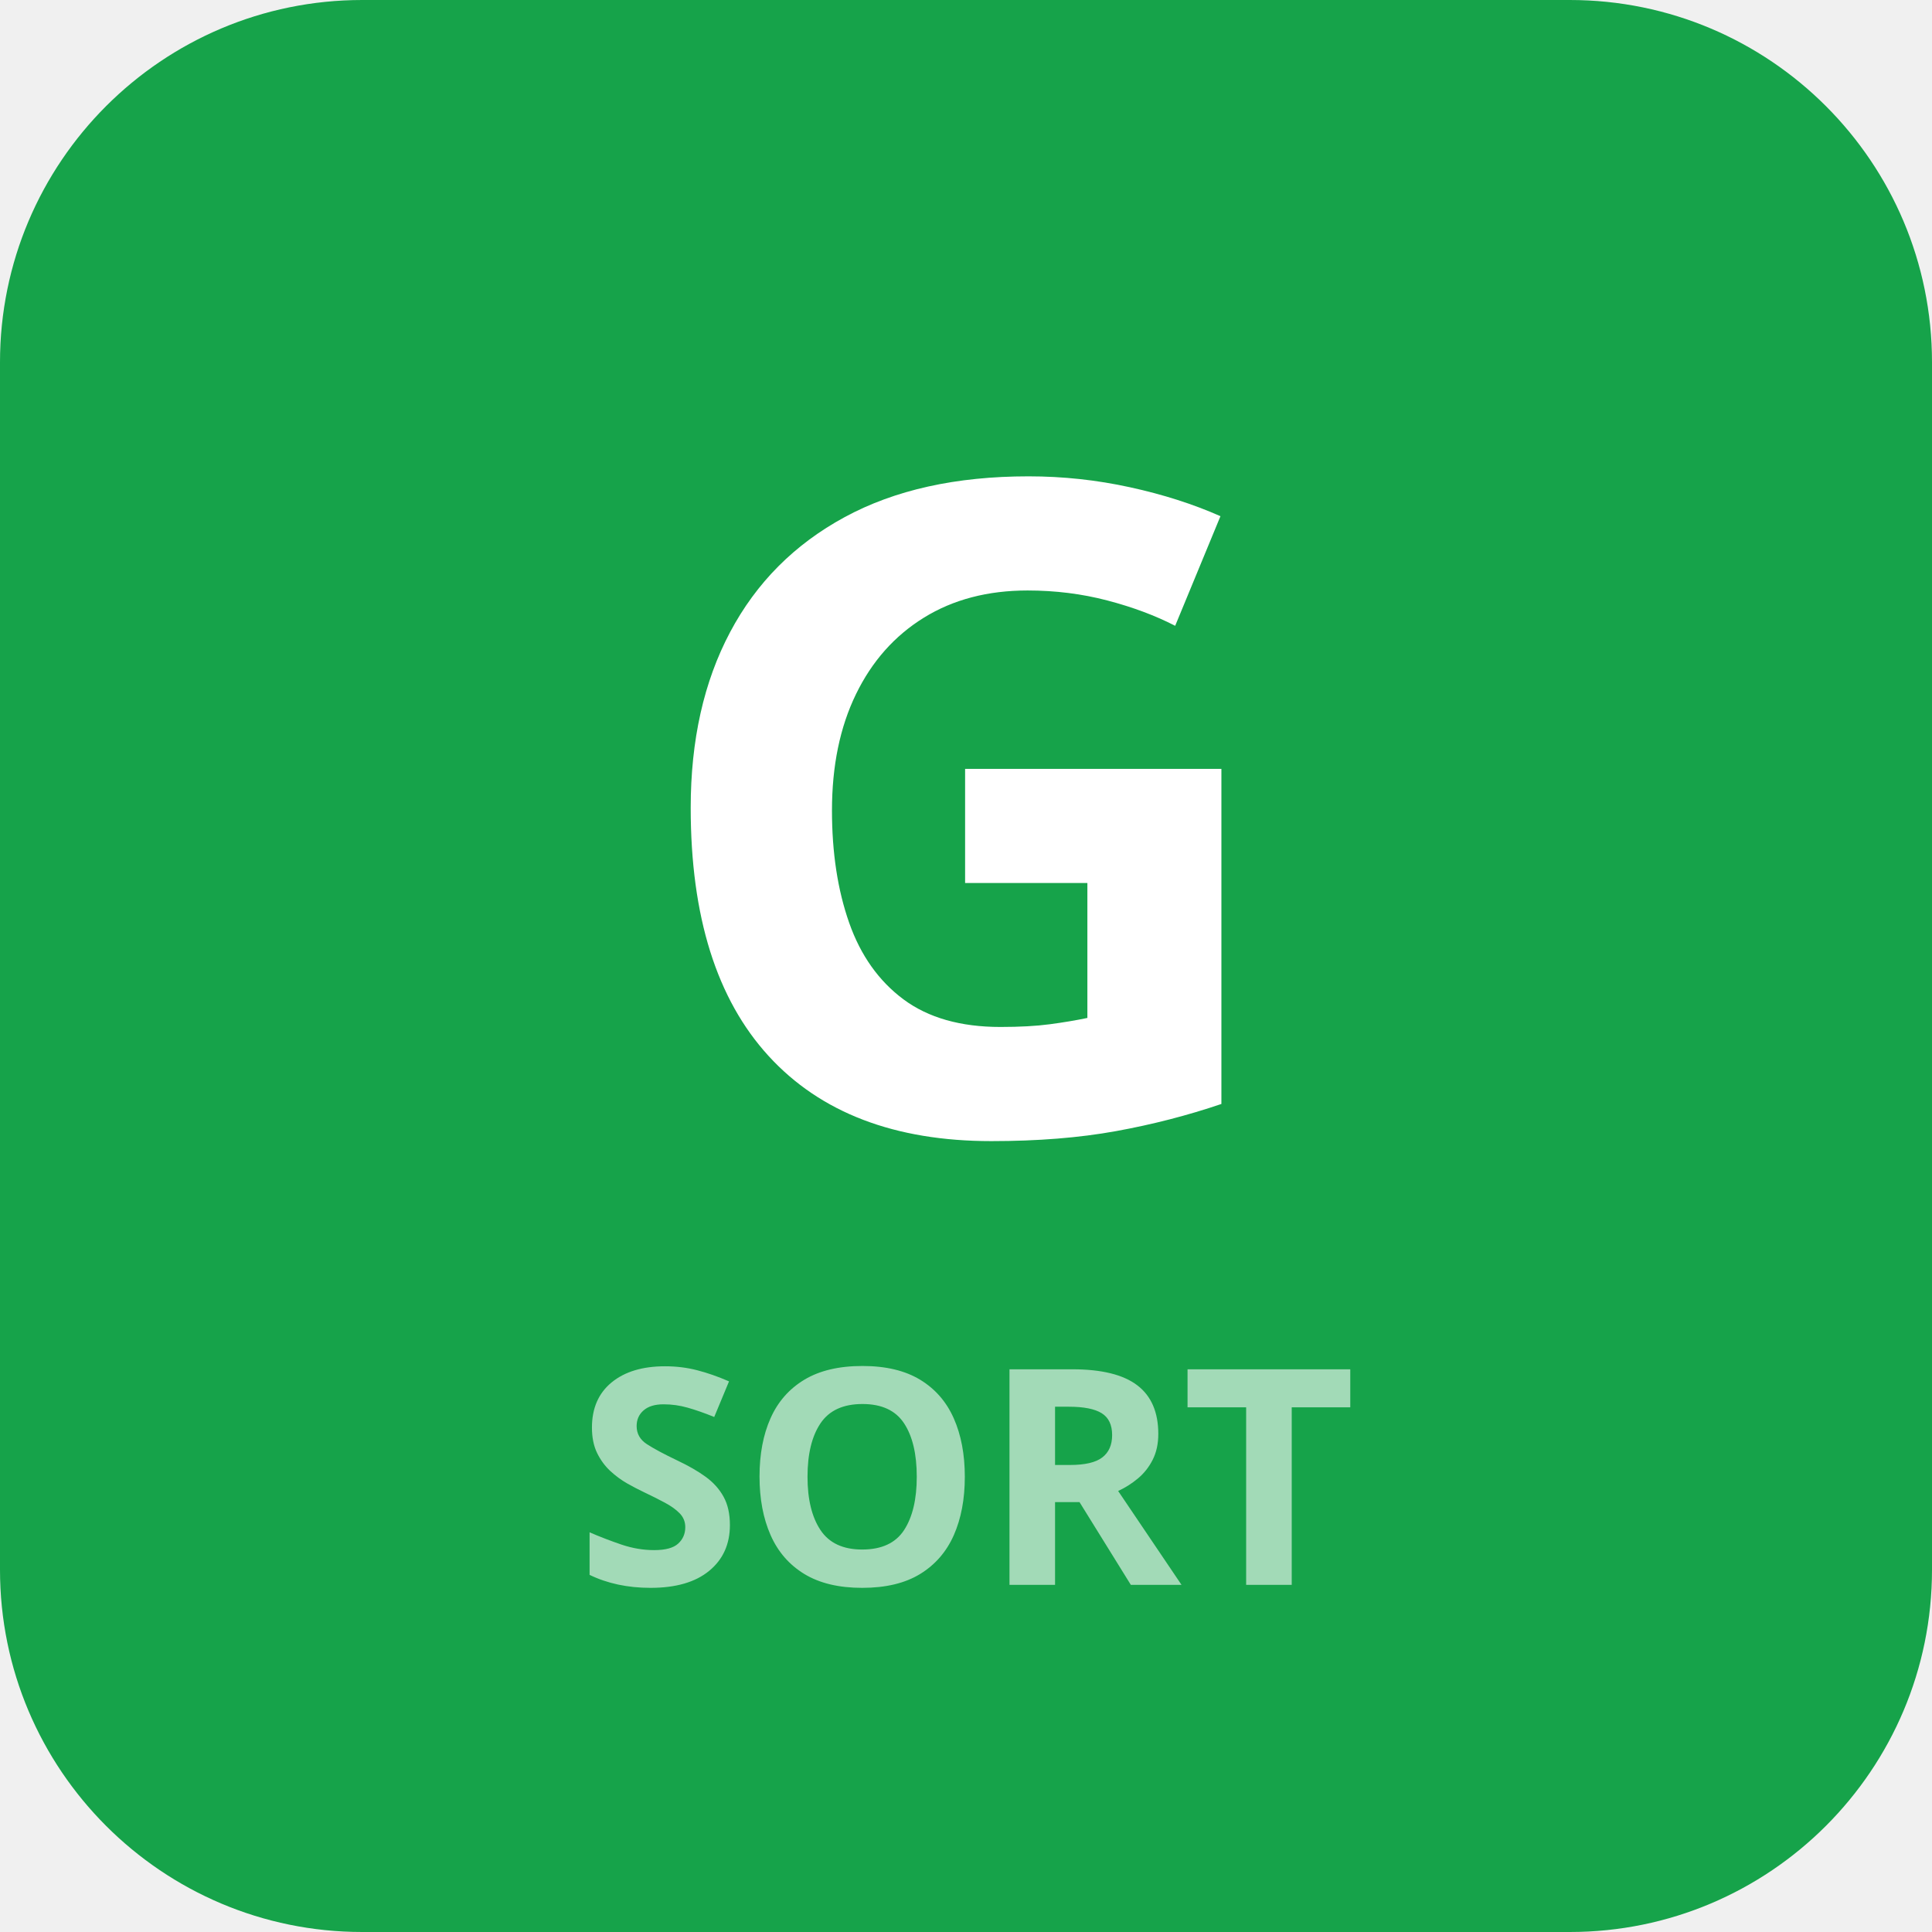
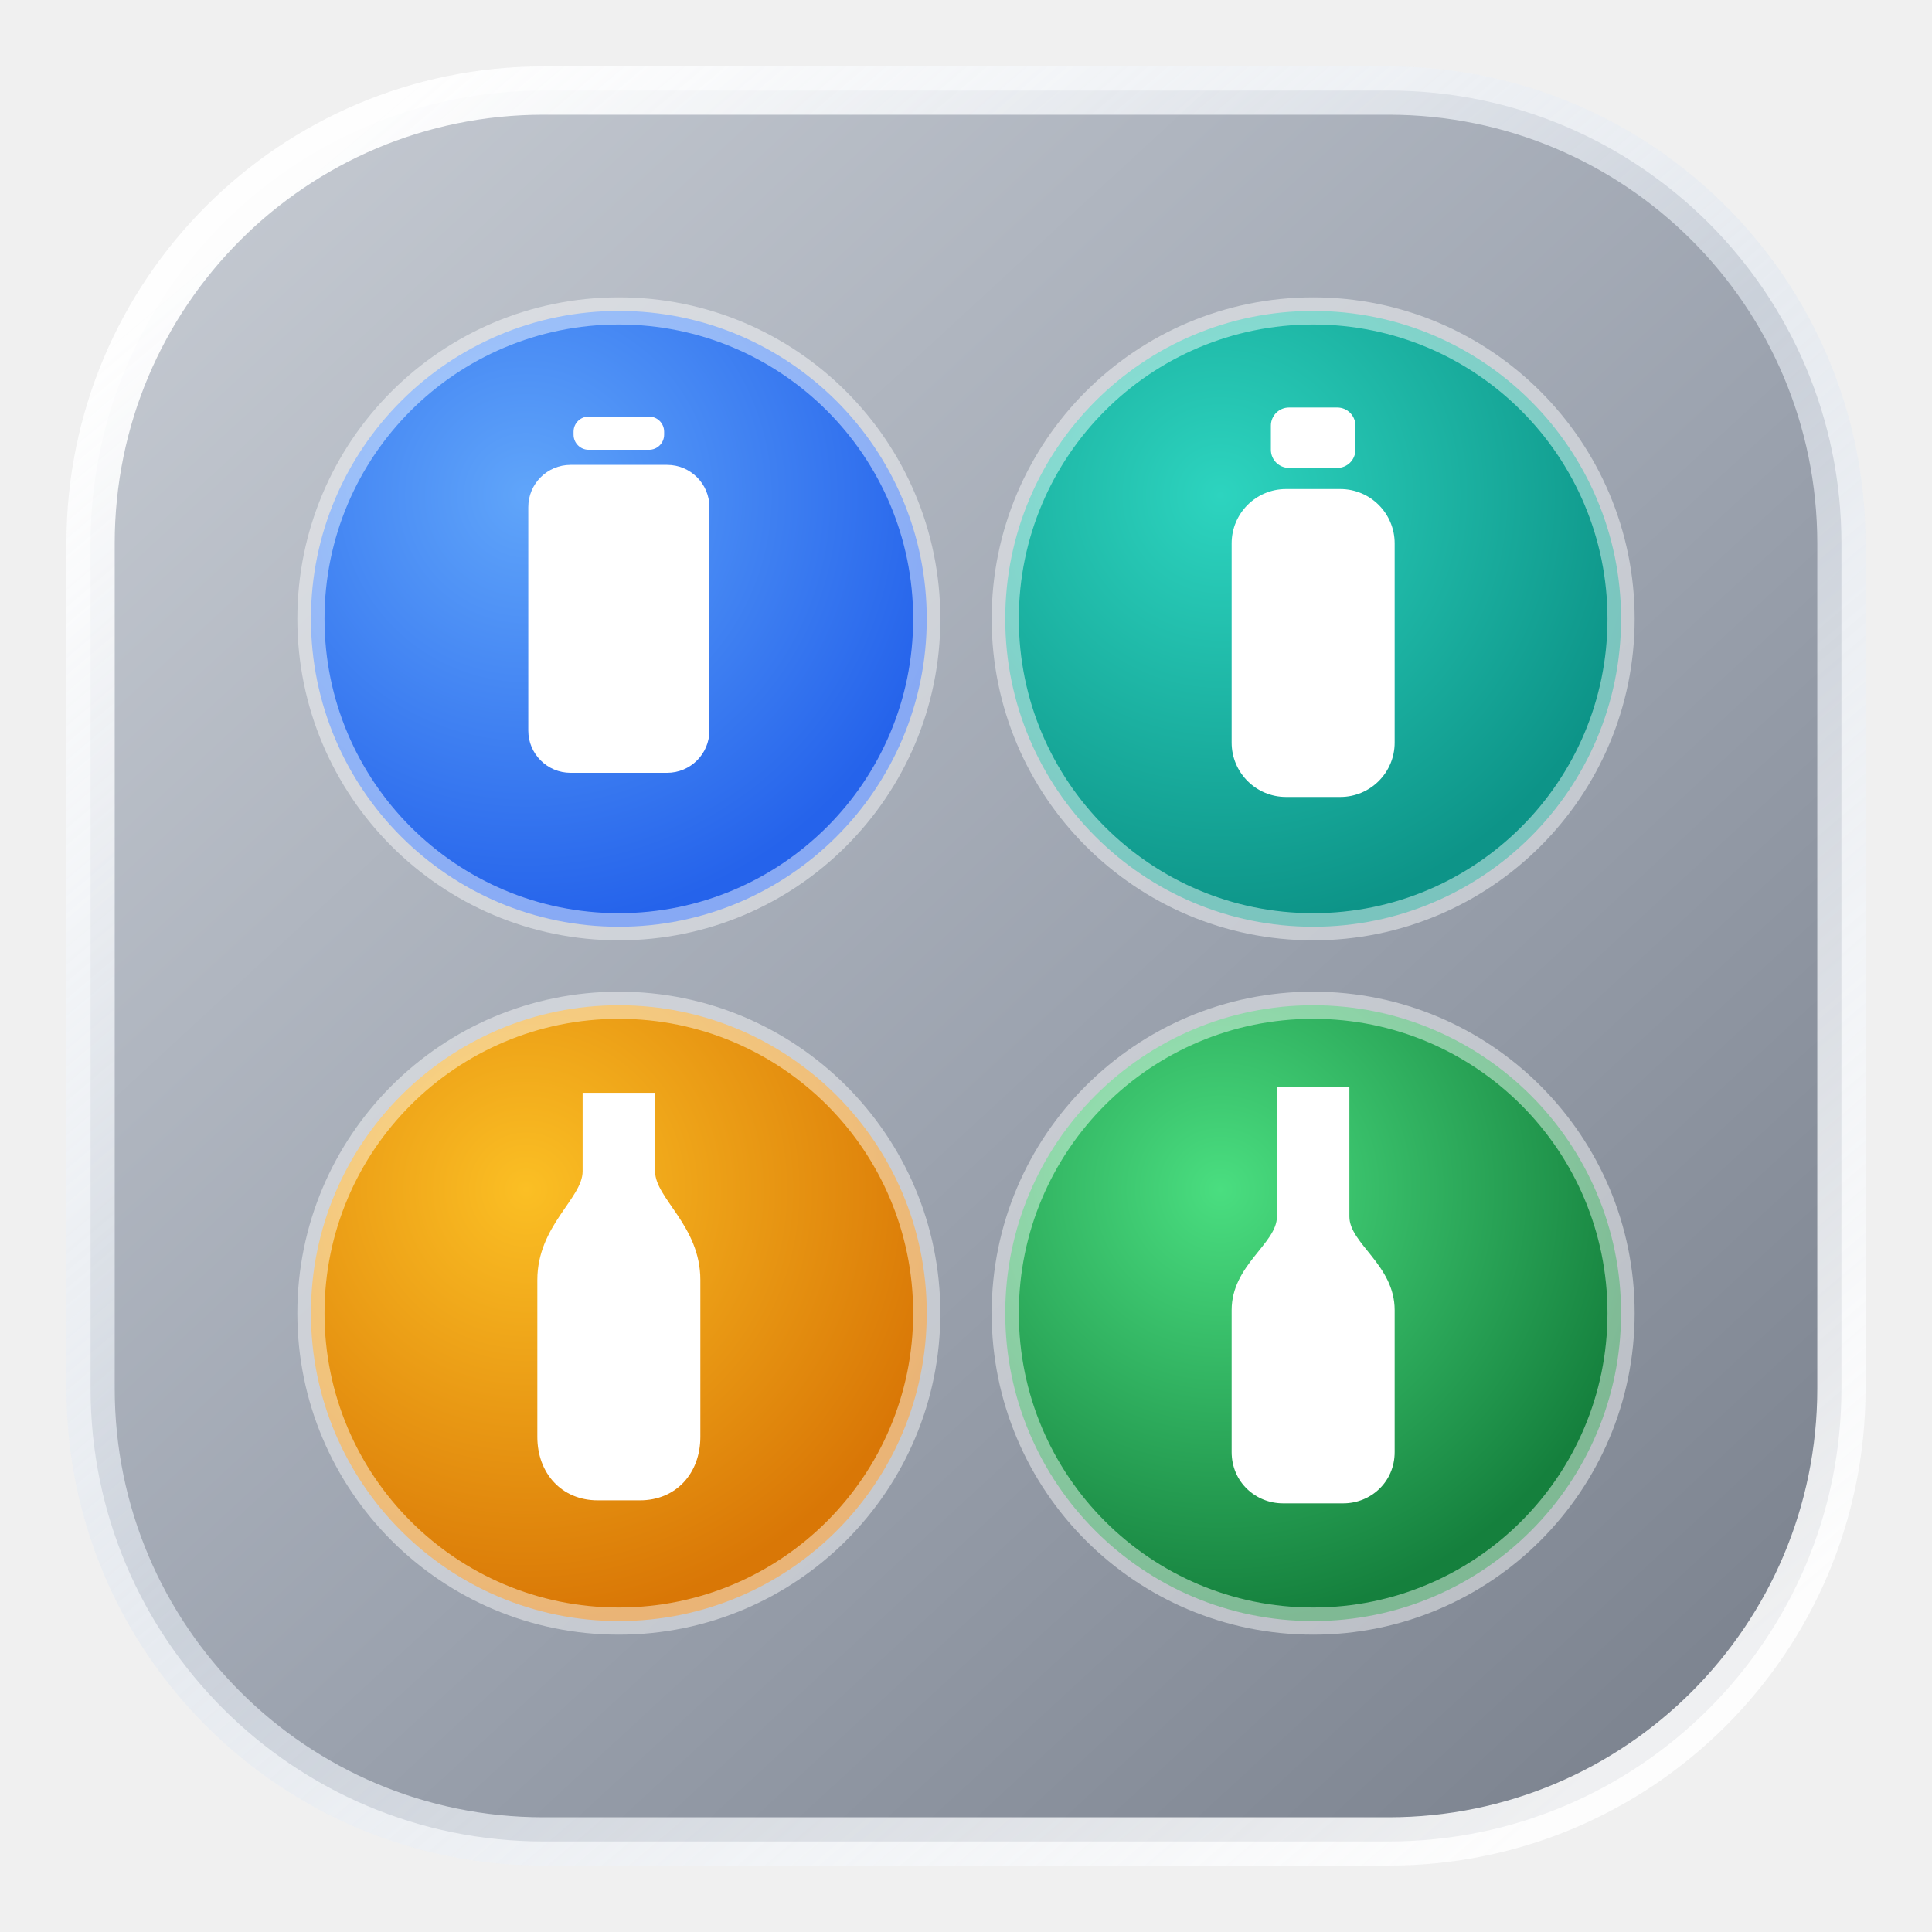
- <svg xmlns="http://www.w3.org/2000/svg" viewBox="0 0 512 512">
-   <rect width="512" height="512" rx="96" fill="#16a34a" />
-   <text x="256" y="300" text-anchor="middle" fill="white" font-family="system-ui,sans-serif" font-size="240" font-weight="800">G</text>
-   <text x="256" y="420" text-anchor="middle" fill="rgba(255,255,255,0.6)" font-family="system-ui,sans-serif" font-size="80" font-weight="700">SORT</text>
+ <svg xmlns="http://www.w3.org/2000/svg" viewBox="0 0 64 64" fill="none">
+   <defs>
+     <linearGradient id="glassBody" x1="8" y1="6" x2="56" y2="58" gradientUnits="userSpaceOnUse">
+       <stop offset="0%" stop-color="#c3c8d0" />
+       <stop offset="55%" stop-color="#9ca3af" />
+       <stop offset="100%" stop-color="#7c838f" />
+     </linearGradient>
+     <linearGradient id="glassRim" x1="10" y1="6" x2="54" y2="58" gradientUnits="userSpaceOnUse">
+       <stop offset="0%" stop-color="#ffffff" stop-opacity="0.96" />
+       <stop offset="50%" stop-color="#e2e8f0" stop-opacity="0.65" />
+       <stop offset="100%" stop-color="#ffffff" stop-opacity="0.88" />
+     </linearGradient>
+     <radialGradient id="orbBlue" cx="35%" cy="30%" r="70%">
+       <stop offset="0%" stop-color="#60a5fa" />
+       <stop offset="100%" stop-color="#2563eb" />
+     </radialGradient>
+     <radialGradient id="orbTeal" cx="35%" cy="30%" r="70%">
+       <stop offset="0%" stop-color="#2dd4bf" />
+       <stop offset="100%" stop-color="#0d9488" />
+     </radialGradient>
+     <radialGradient id="orbAmber" cx="35%" cy="30%" r="70%">
+       <stop offset="0%" stop-color="#fbbf24" />
+       <stop offset="100%" stop-color="#d97706" />
+     </radialGradient>
+     <radialGradient id="orbGreen" cx="35%" cy="30%" r="70%">
+       <stop offset="0%" stop-color="#4ade80" />
+       <stop offset="100%" stop-color="#15803d" />
+     </radialGradient>
+   </defs>
+   <rect x="3" y="3" width="58" height="58" rx="15" fill="url(#glassBody)" stroke="url(#glassRim)" stroke-width="1.6" />
+   <circle cx="20.5" cy="20.5" r="10.2" fill="url(#orbBlue)" stroke="#ffffff" stroke-opacity="0.45" stroke-width="0.9" />
+   <rect x="17.5" y="15.4" width="6" height="10.2" rx="1.4" fill="#ffffff" />
+   <rect x="19" y="13.8" width="3" height="1.1" rx="0.5" fill="#ffffff" />
+   <circle cx="43.5" cy="20.5" r="10.2" fill="url(#orbTeal)" stroke="#ffffff" stroke-opacity="0.45" stroke-width="0.9" />
+   <rect x="42.1" y="13.5" width="2.8" height="2" rx="0.6" fill="#ffffff" />
+   <rect x="40.8" y="16.2" width="5.4" height="10.2" rx="1.8" fill="#ffffff" />
+   <circle cx="20.5" cy="43.5" r="10.2" fill="url(#orbAmber)" stroke="#ffffff" stroke-opacity="0.45" stroke-width="0.9" />
+   <path d="M19.3 36.2h2.4v2.6c0 .9 1.5 1.8 1.5 3.6v5.2c0 1.2-.8 2.1-2 2.1h-1.4c-1.2 0-2-.9-2-2.1v-5.2c0-1.8 1.5-2.7 1.5-3.6v-2.6Z" fill="#ffffff" />
+   <circle cx="43.5" cy="43.5" r="10.2" fill="url(#orbGreen)" stroke="#ffffff" stroke-opacity="0.45" stroke-width="0.9" />
+   <path d="M42.3 36h2.4v4.3c0 .9 1.5 1.6 1.5 3.1v4.7c0 1-.8 1.7-1.7 1.7h-2c-.9 0-1.7-.7-1.7-1.7v-4.7c0-1.5 1.5-2.2 1.5-3.1V36Z" fill="#ffffff" />
</svg>
